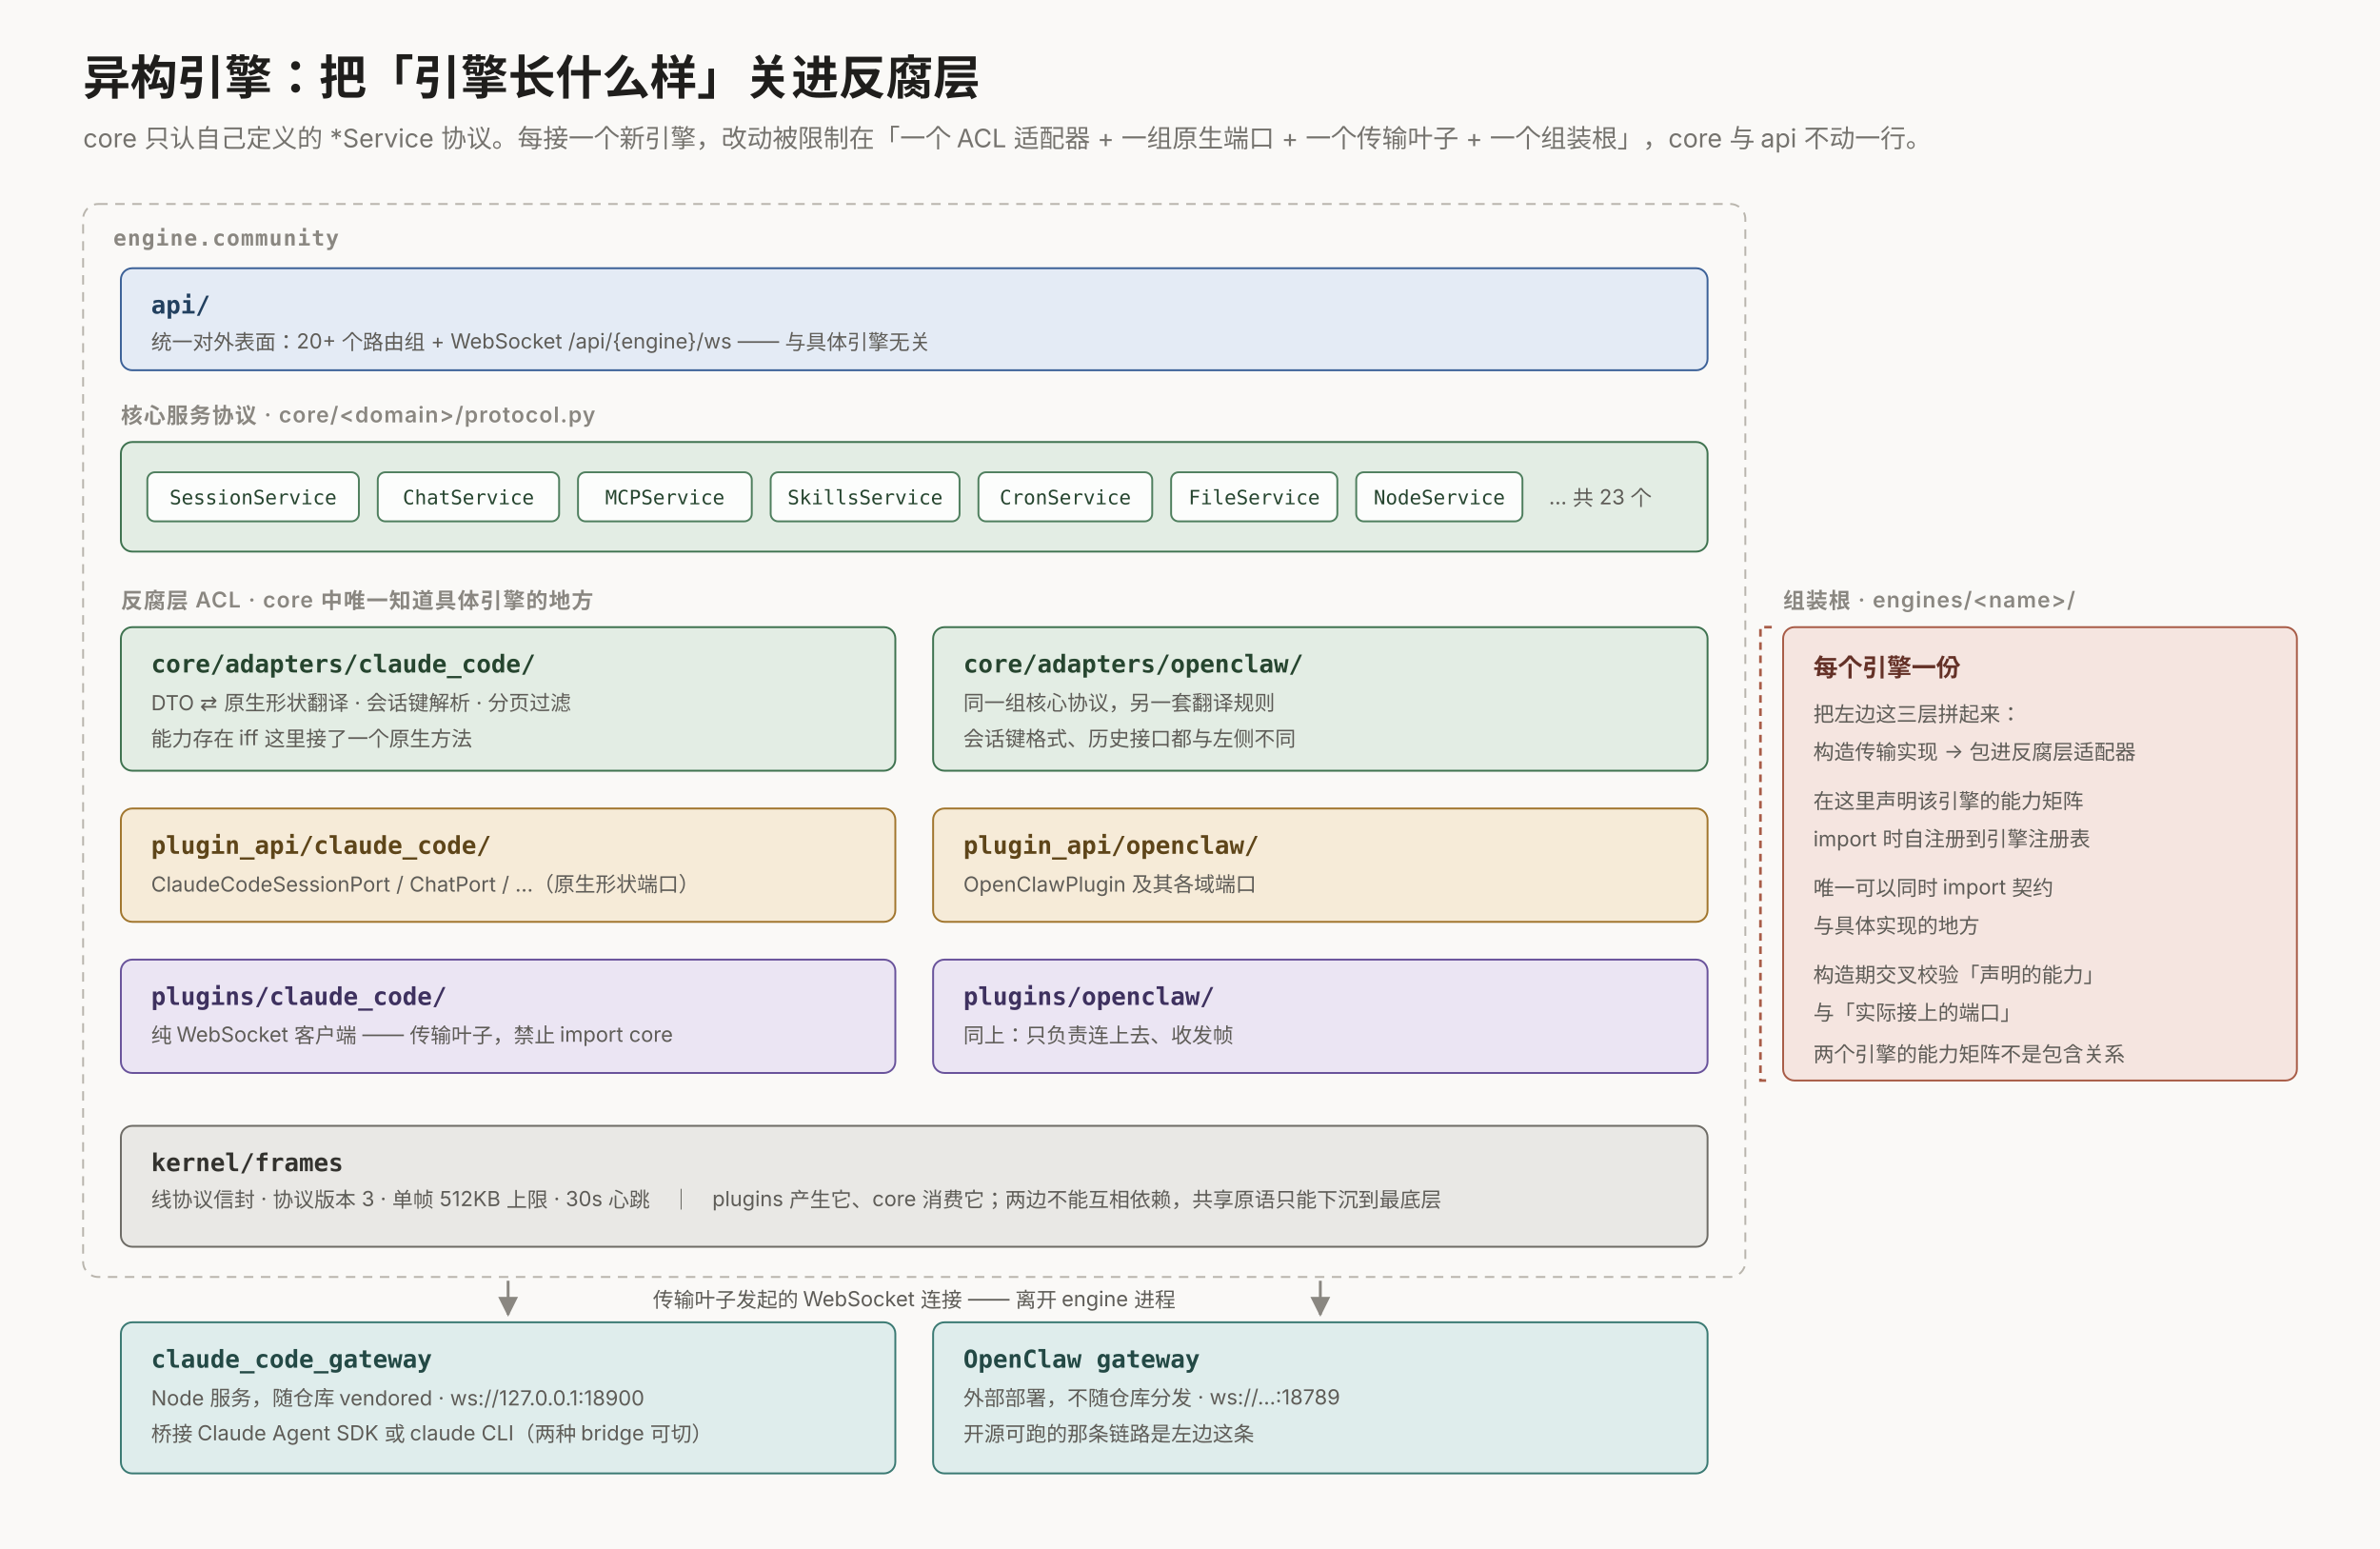
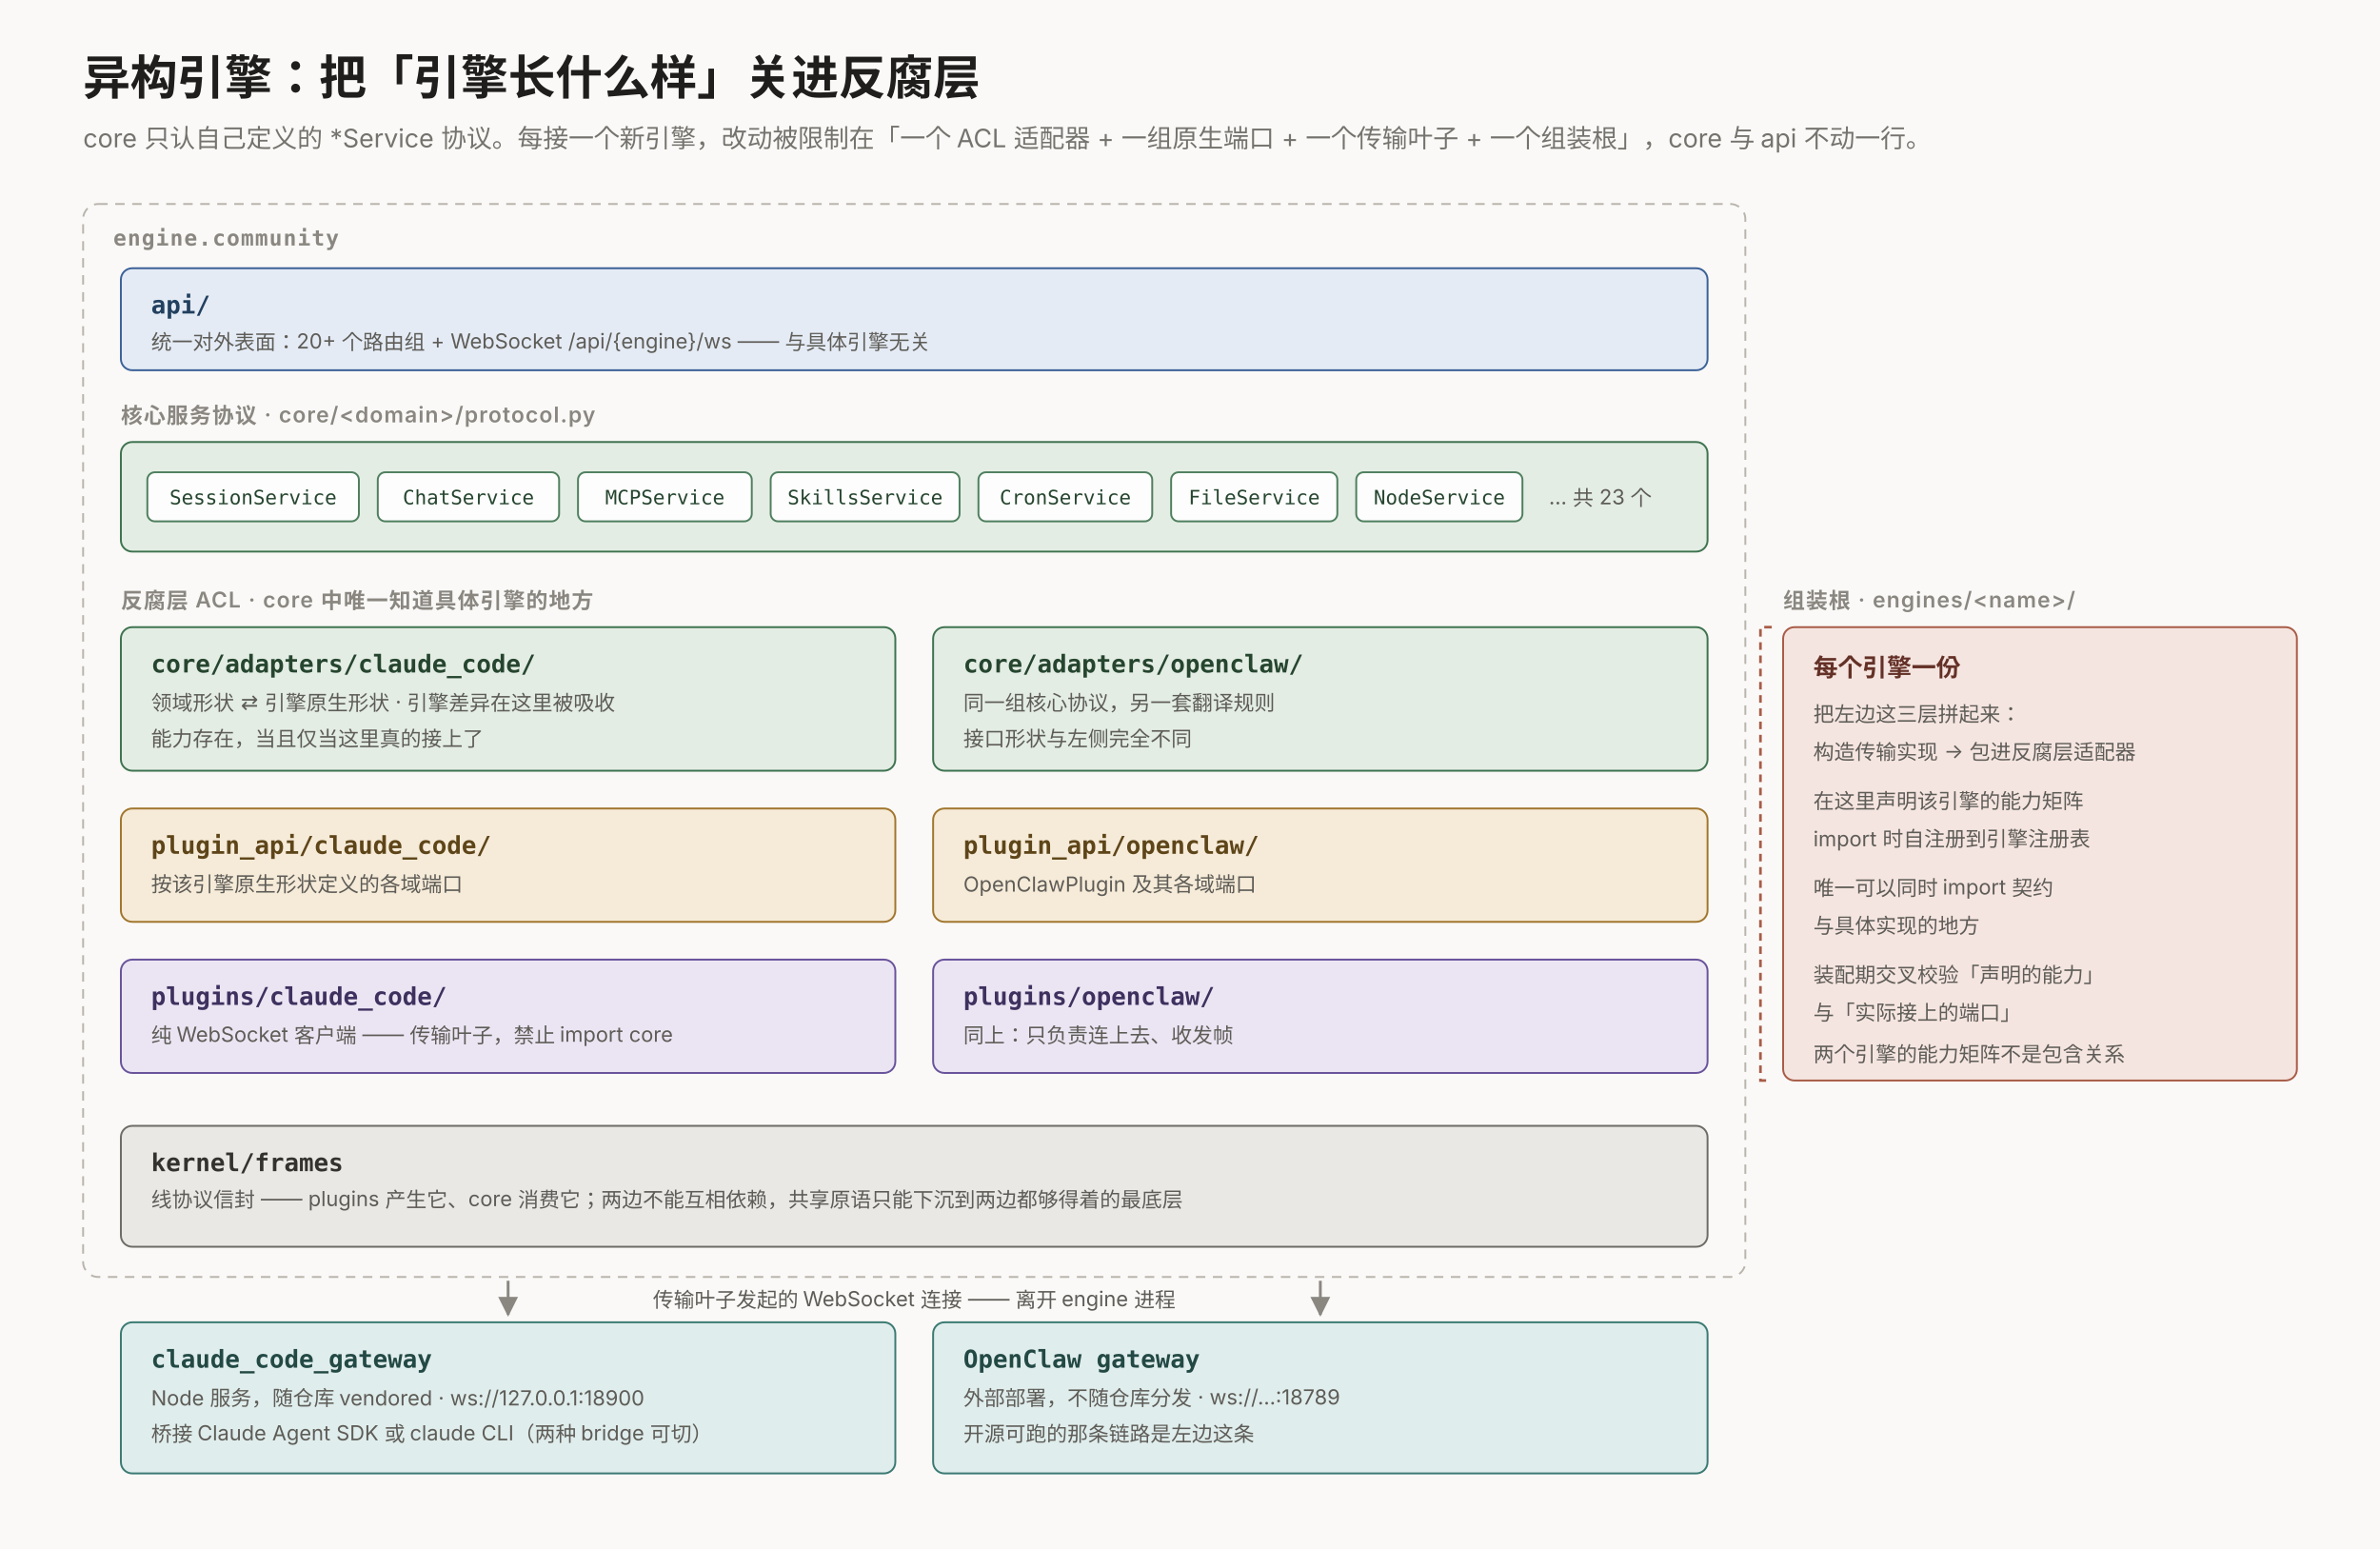
<svg xmlns="http://www.w3.org/2000/svg" viewBox="0 0 1260 820" width="1260" height="820" role="img" aria-label="异构引擎反腐层架构">
  <style>
    .t{font-family:-apple-system,BlinkMacSystemFont,"Segoe UI","PingFang SC","Hiragino Sans GB","Microsoft YaHei","Noto Sans SC",sans-serif}
    .m{font-family:"SF Mono","JetBrains Mono",Menlo,Consolas,monospace}
    .title{font-size:25px;font-weight:600;fill:#1F1E1C}
    .sub{font-size:13.5px;fill:#75736E}
    .bt{font-size:13px;font-weight:600}
    .bm{font-size:11.5px}
    .bd{font-size:11px;fill:#5E5C57}
    .lbl{font-size:11.5px;font-weight:600;fill:#8A8781;letter-spacing:.05em}
    .chip{font-size:10.5px}
  </style>
  <rect width="1260" height="820" fill="#FAF9F7" />
  <defs>
    <marker id="b1" viewBox="0 0 10 10" refX="9" refY="5" markerWidth="7" markerHeight="7" orient="auto">
      <path d="M 0 0 L 10 5 L 0 10 z" fill="#8A8781" />
    </marker>
  </defs>
  <g class="t">
    <text x="44" y="50" class="title">异构引擎：把「引擎长什么样」关进反腐层</text>
    <text x="44" y="78" class="sub">core 只认自己定义的 *Service 协议。每接一个新引擎，改动被限制在「一个 ACL 适配器 + 一组原生端口 + 一个传输叶子 + 一个组装根」，core 与 api 不动一行。</text>
    <rect x="44" y="108" width="880" height="568" rx="8" fill="none" stroke="#B9B5AD" stroke-dasharray="5 4" />
    <text x="60" y="130" class="m lbl">engine.community</text>
    <rect x="64" y="142" width="840" height="54" rx="6" fill="#E4EBF5" stroke="#3C6198" />
    <text x="80" y="166" class="m bt" fill="#22405F">api/</text>
    <text x="80" y="185" class="bd">统一对外表面：20+ 个路由组 + WebSocket /api/{engine}/ws —— 与具体引擎无关</text>
    <text x="64" y="224" class="lbl">核心服务协议 · core/&lt;domain&gt;/protocol.py</text>
    <rect x="64" y="234" width="840" height="58" rx="6" fill="#E3EDE4" stroke="#3F7350" />
    <g class="m chip" fill="#26452F">
      <rect x="78" y="250" width="112" height="26" rx="4" fill="#FFFFFF" stroke="#3F7350" opacity="0.9" />
      <text x="134" y="267" text-anchor="middle">SessionService</text>
      <rect x="200" y="250" width="96" height="26" rx="4" fill="#FFFFFF" stroke="#3F7350" opacity="0.9" />
      <text x="248" y="267" text-anchor="middle">ChatService</text>
      <rect x="306" y="250" width="92" height="26" rx="4" fill="#FFFFFF" stroke="#3F7350" opacity="0.9" />
      <text x="352" y="267" text-anchor="middle">MCPService</text>
      <rect x="408" y="250" width="100" height="26" rx="4" fill="#FFFFFF" stroke="#3F7350" opacity="0.9" />
      <text x="458" y="267" text-anchor="middle">SkillsService</text>
      <rect x="518" y="250" width="92" height="26" rx="4" fill="#FFFFFF" stroke="#3F7350" opacity="0.9" />
      <text x="564" y="267" text-anchor="middle">CronService</text>
      <rect x="620" y="250" width="88" height="26" rx="4" fill="#FFFFFF" stroke="#3F7350" opacity="0.9" />
      <text x="664" y="267" text-anchor="middle">FileService</text>
      <rect x="718" y="250" width="88" height="26" rx="4" fill="#FFFFFF" stroke="#3F7350" opacity="0.9" />
      <text x="762" y="267" text-anchor="middle">NodeService</text>
    </g>
    <text x="820" y="267" class="bd">… 共 23 个</text>
    <text x="64" y="322" class="lbl">反腐层 ACL · core 中唯一知道具体引擎的地方</text>
    <rect x="64" y="332" width="410" height="76" rx="6" fill="#E3EDE4" stroke="#3F7350" />
    <text x="80" y="356" class="m bt" fill="#26452F">core/adapters/claude_code/</text>
-     <text x="80" y="376" class="bd">DTO ⇄ 原生形状翻译 · 会话键解析 · 分页过滤</text>
-     <text x="80" y="395" class="bd">能力存在 iff 这里接了一个原生方法</text>
+     <text x="80" y="376" class="bd">领域形状 ⇄ 引擎原生形状 · 引擎差异在这里被吸收</text>
+     <text x="80" y="395" class="bd">能力存在，当且仅当这里真的接上了</text>
    <rect x="494" y="332" width="410" height="76" rx="6" fill="#E3EDE4" stroke="#3F7350" />
    <text x="510" y="356" class="m bt" fill="#26452F">core/adapters/openclaw/</text>
    <text x="510" y="376" class="bd">同一组核心协议，另一套翻译规则</text>
-     <text x="510" y="395" class="bd">会话键格式、历史接口都与左侧不同</text>
+     <text x="510" y="395" class="bd">接口形状与左侧完全不同</text>
    <rect x="64" y="428" width="410" height="60" rx="6" fill="#F6EBD8" stroke="#A1762E" />
    <text x="80" y="452" class="m bt" fill="#5E4519">plugin_api/claude_code/</text>
-     <text x="80" y="472" class="bd">ClaudeCodeSessionPort / ChatPort / …（原生形状端口）</text>
+     <text x="80" y="472" class="bd">按该引擎原生形状定义的各域端口</text>
    <rect x="494" y="428" width="410" height="60" rx="6" fill="#F6EBD8" stroke="#A1762E" />
    <text x="510" y="452" class="m bt" fill="#5E4519">plugin_api/openclaw/</text>
    <text x="510" y="472" class="bd">OpenClawPlugin 及其各域端口</text>
    <rect x="64" y="508" width="410" height="60" rx="6" fill="#EBE5F3" stroke="#69539B" />
    <text x="80" y="532" class="m bt" fill="#3E315F">plugins/claude_code/</text>
    <text x="80" y="552" class="bd">纯 WebSocket 客户端 —— 传输叶子，禁止 import core</text>
    <rect x="494" y="508" width="410" height="60" rx="6" fill="#EBE5F3" stroke="#69539B" />
    <text x="510" y="532" class="m bt" fill="#3E315F">plugins/openclaw/</text>
    <text x="510" y="552" class="bd">同上：只负责连上去、收发帧</text>
    <rect x="64" y="596" width="840" height="64" rx="6" fill="#E9E8E5" stroke="#6E6C66" />
    <text x="80" y="620" class="m bt" fill="#33322E">kernel/frames</text>
-     <text x="80" y="639" class="bd">线协议信封 · 协议版本 3 · 单帧 512KB 上限 · 30s 心跳　｜　plugins 产生它、core 消费它；两边不能互相依赖，共享原语只能下沉到最底层</text>
+     <text x="80" y="639" class="bd">线协议信封 —— plugins 产生它、core 消费它；两边不能互相依赖，共享原语只能下沉到两边都够得着的最底层</text>
    <text x="944" y="322" class="lbl">组装根 · engines/&lt;name&gt;/</text>
    <path d="M 938 332 L 932 332 L 932 572 L 938 572" fill="none" stroke="#A85C47" stroke-width="1.4" stroke-dasharray="4 3" />
    <rect x="944" y="332" width="272" height="240" rx="6" fill="#F5E5E0" stroke="#A85C47" />
    <text x="960" y="358" class="bt" fill="#643127">每个引擎一份</text>
    <text x="960" y="382" class="bd">把左边这三层拼起来：</text>
    <text x="960" y="402" class="bd">构造传输实现 → 包进反腐层适配器</text>
    <text x="960" y="428" class="bd">在这里声明该引擎的能力矩阵</text>
    <text x="960" y="448" class="bd">import 时自注册到引擎注册表</text>
    <text x="960" y="474" class="bd">唯一可以同时 import 契约</text>
    <text x="960" y="494" class="bd">与具体实现的地方</text>
-     <text x="960" y="520" class="bd">构造期交叉校验「声明的能力」</text>
+     <text x="960" y="520" class="bd">装配期交叉校验「声明的能力」</text>
    <text x="960" y="540" class="bd">与「实际接上的端口」</text>
    <text x="960" y="562" class="bd">两个引擎的能力矩阵不是包含关系</text>
    <line x1="269" y1="678" x2="269" y2="696" stroke="#8A8781" stroke-width="1.5" marker-end="url(#b1)" />
    <line x1="699" y1="678" x2="699" y2="696" stroke="#8A8781" stroke-width="1.5" marker-end="url(#b1)" />
    <text x="484" y="692" class="bd" text-anchor="middle">传输叶子发起的 WebSocket 连接 —— 离开 engine 进程</text>
    <rect x="64" y="700" width="410" height="80" rx="6" fill="#DFEDEC" stroke="#3B7A73" />
    <text x="80" y="724" class="m bt" fill="#234945">claude_code_gateway</text>
    <text x="80" y="744" class="bd">Node 服务，随仓库 vendored · ws://127.0.0.1:18900</text>
    <text x="80" y="763" class="bd">桥接 Claude Agent SDK 或 claude CLI（两种 bridge 可切）</text>
    <rect x="494" y="700" width="410" height="80" rx="6" fill="#DFEDEC" stroke="#3B7A73" />
    <text x="510" y="724" class="m bt" fill="#234945">OpenClaw gateway</text>
    <text x="510" y="744" class="bd">外部部署，不随仓库分发 · ws://…:18789</text>
    <text x="510" y="763" class="bd">开源可跑的那条链路是左边这条</text>
  </g>
</svg>
